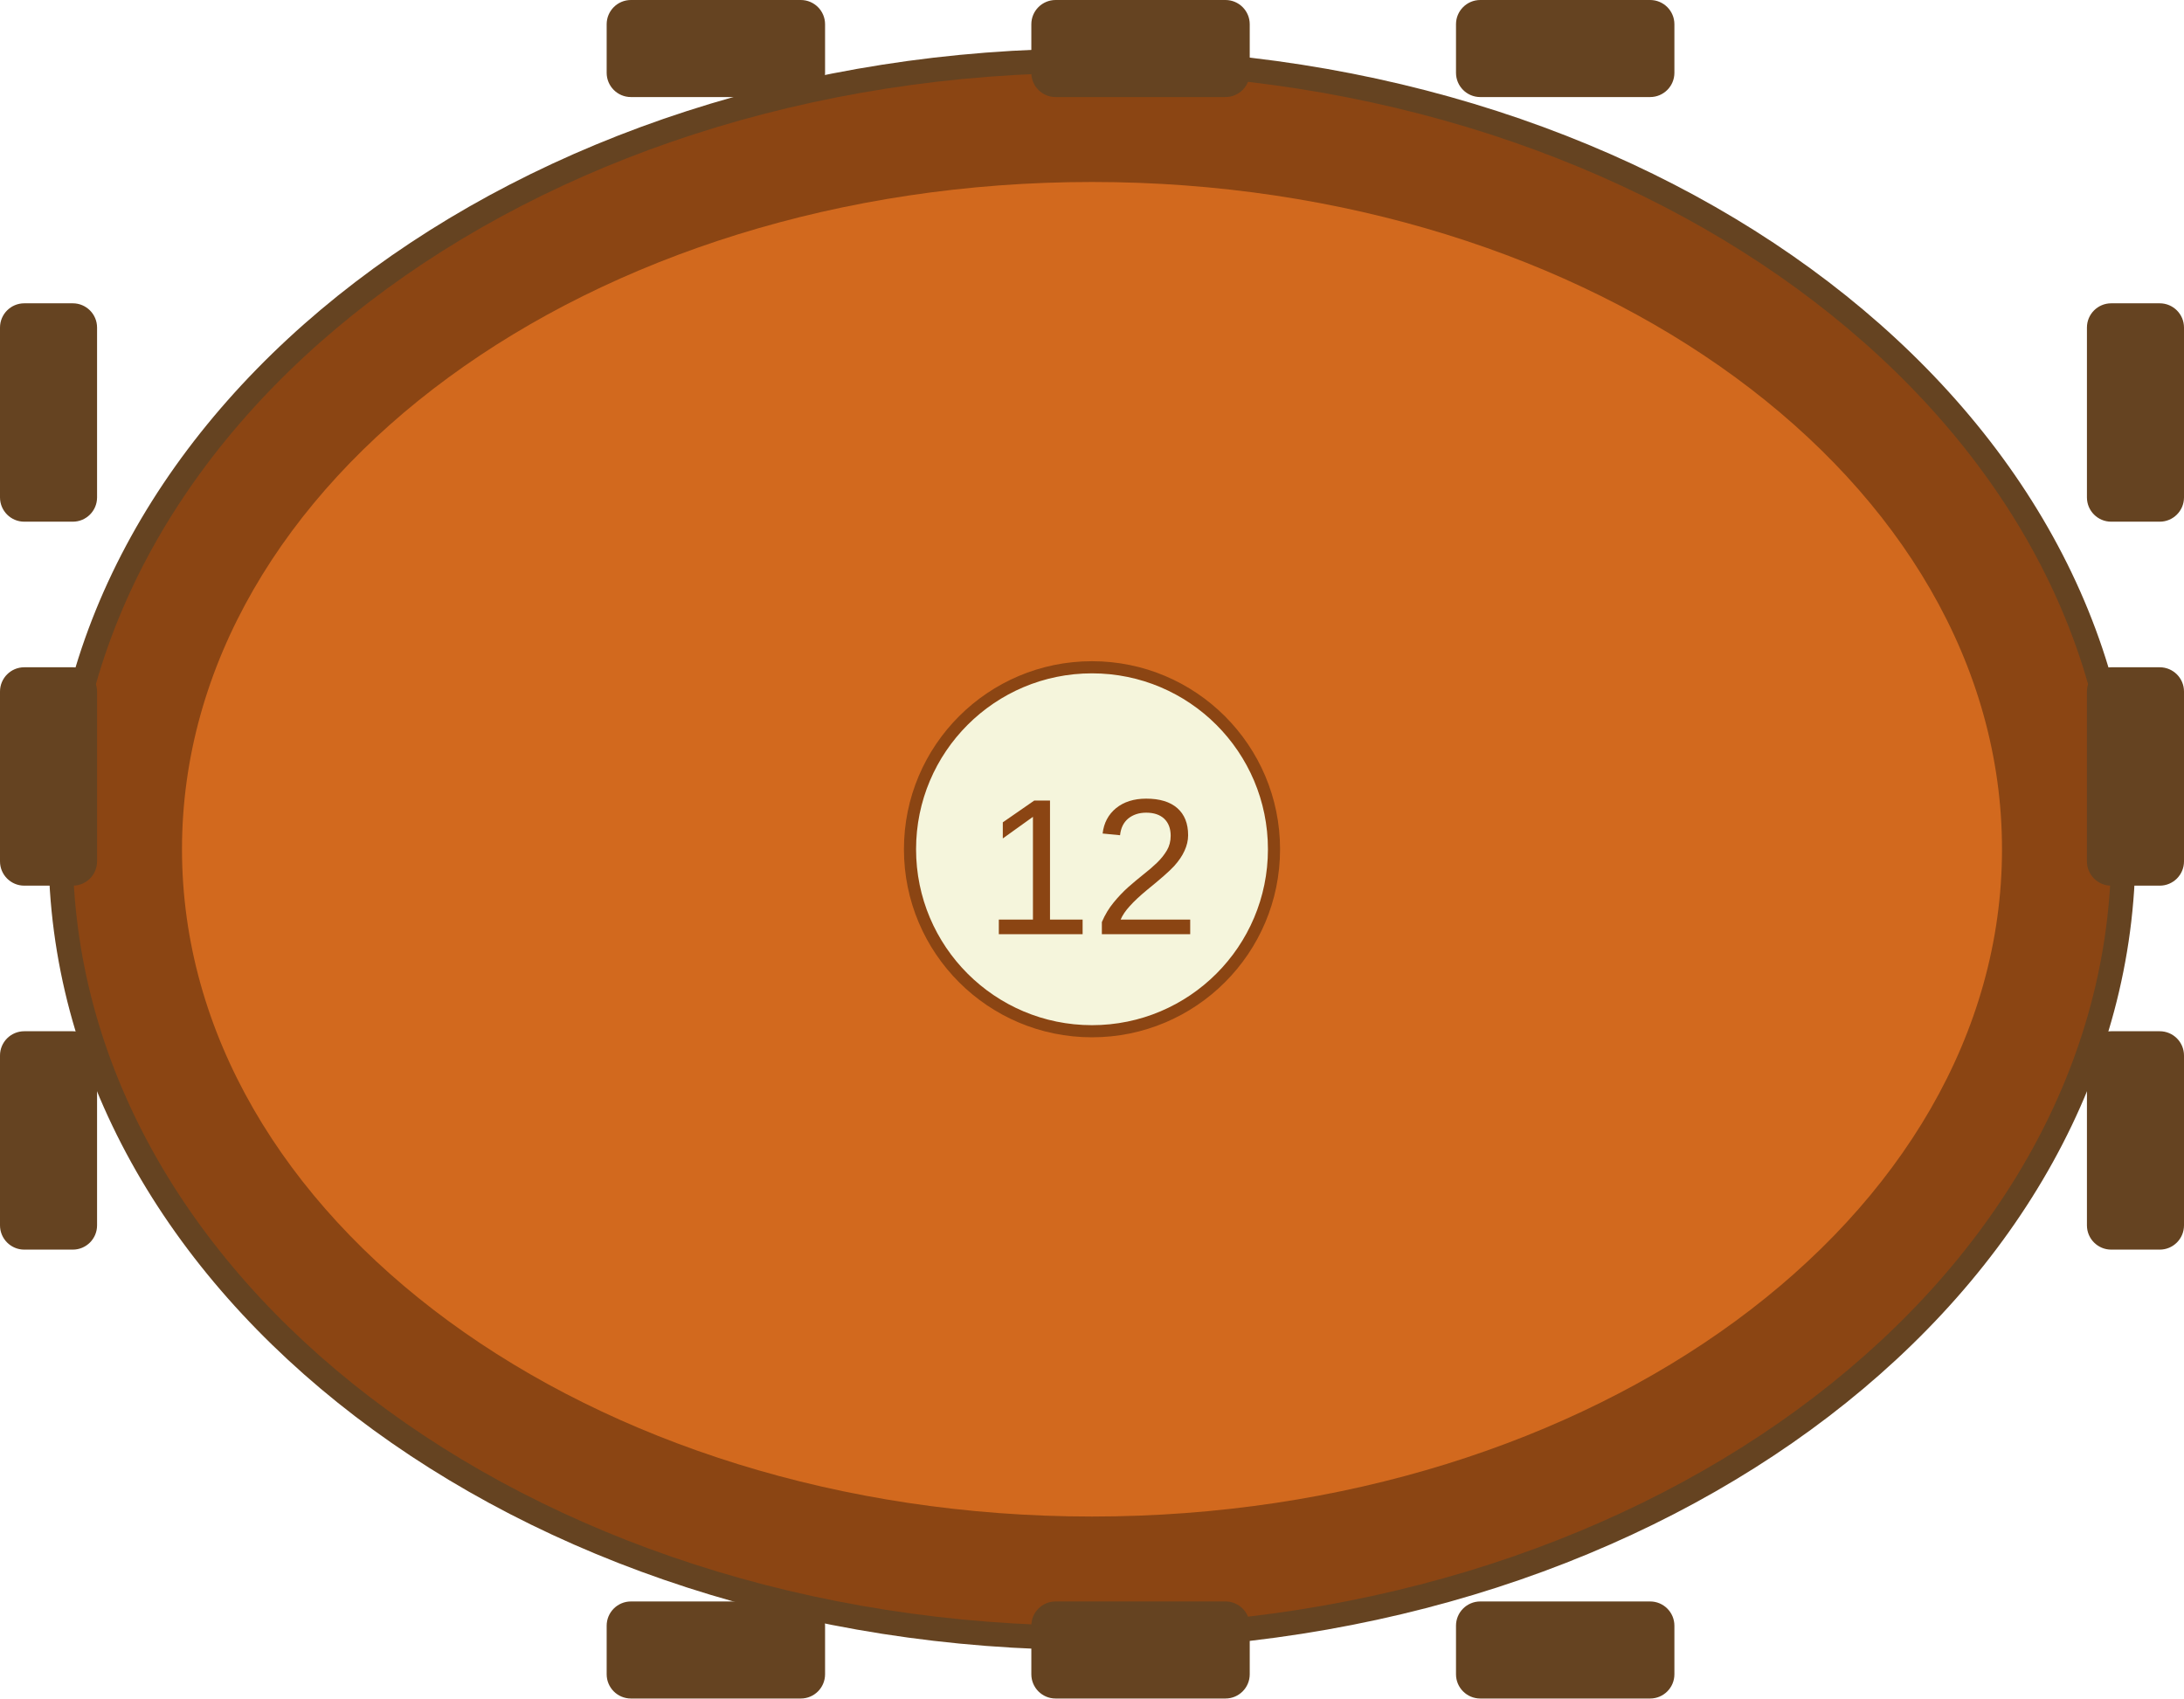
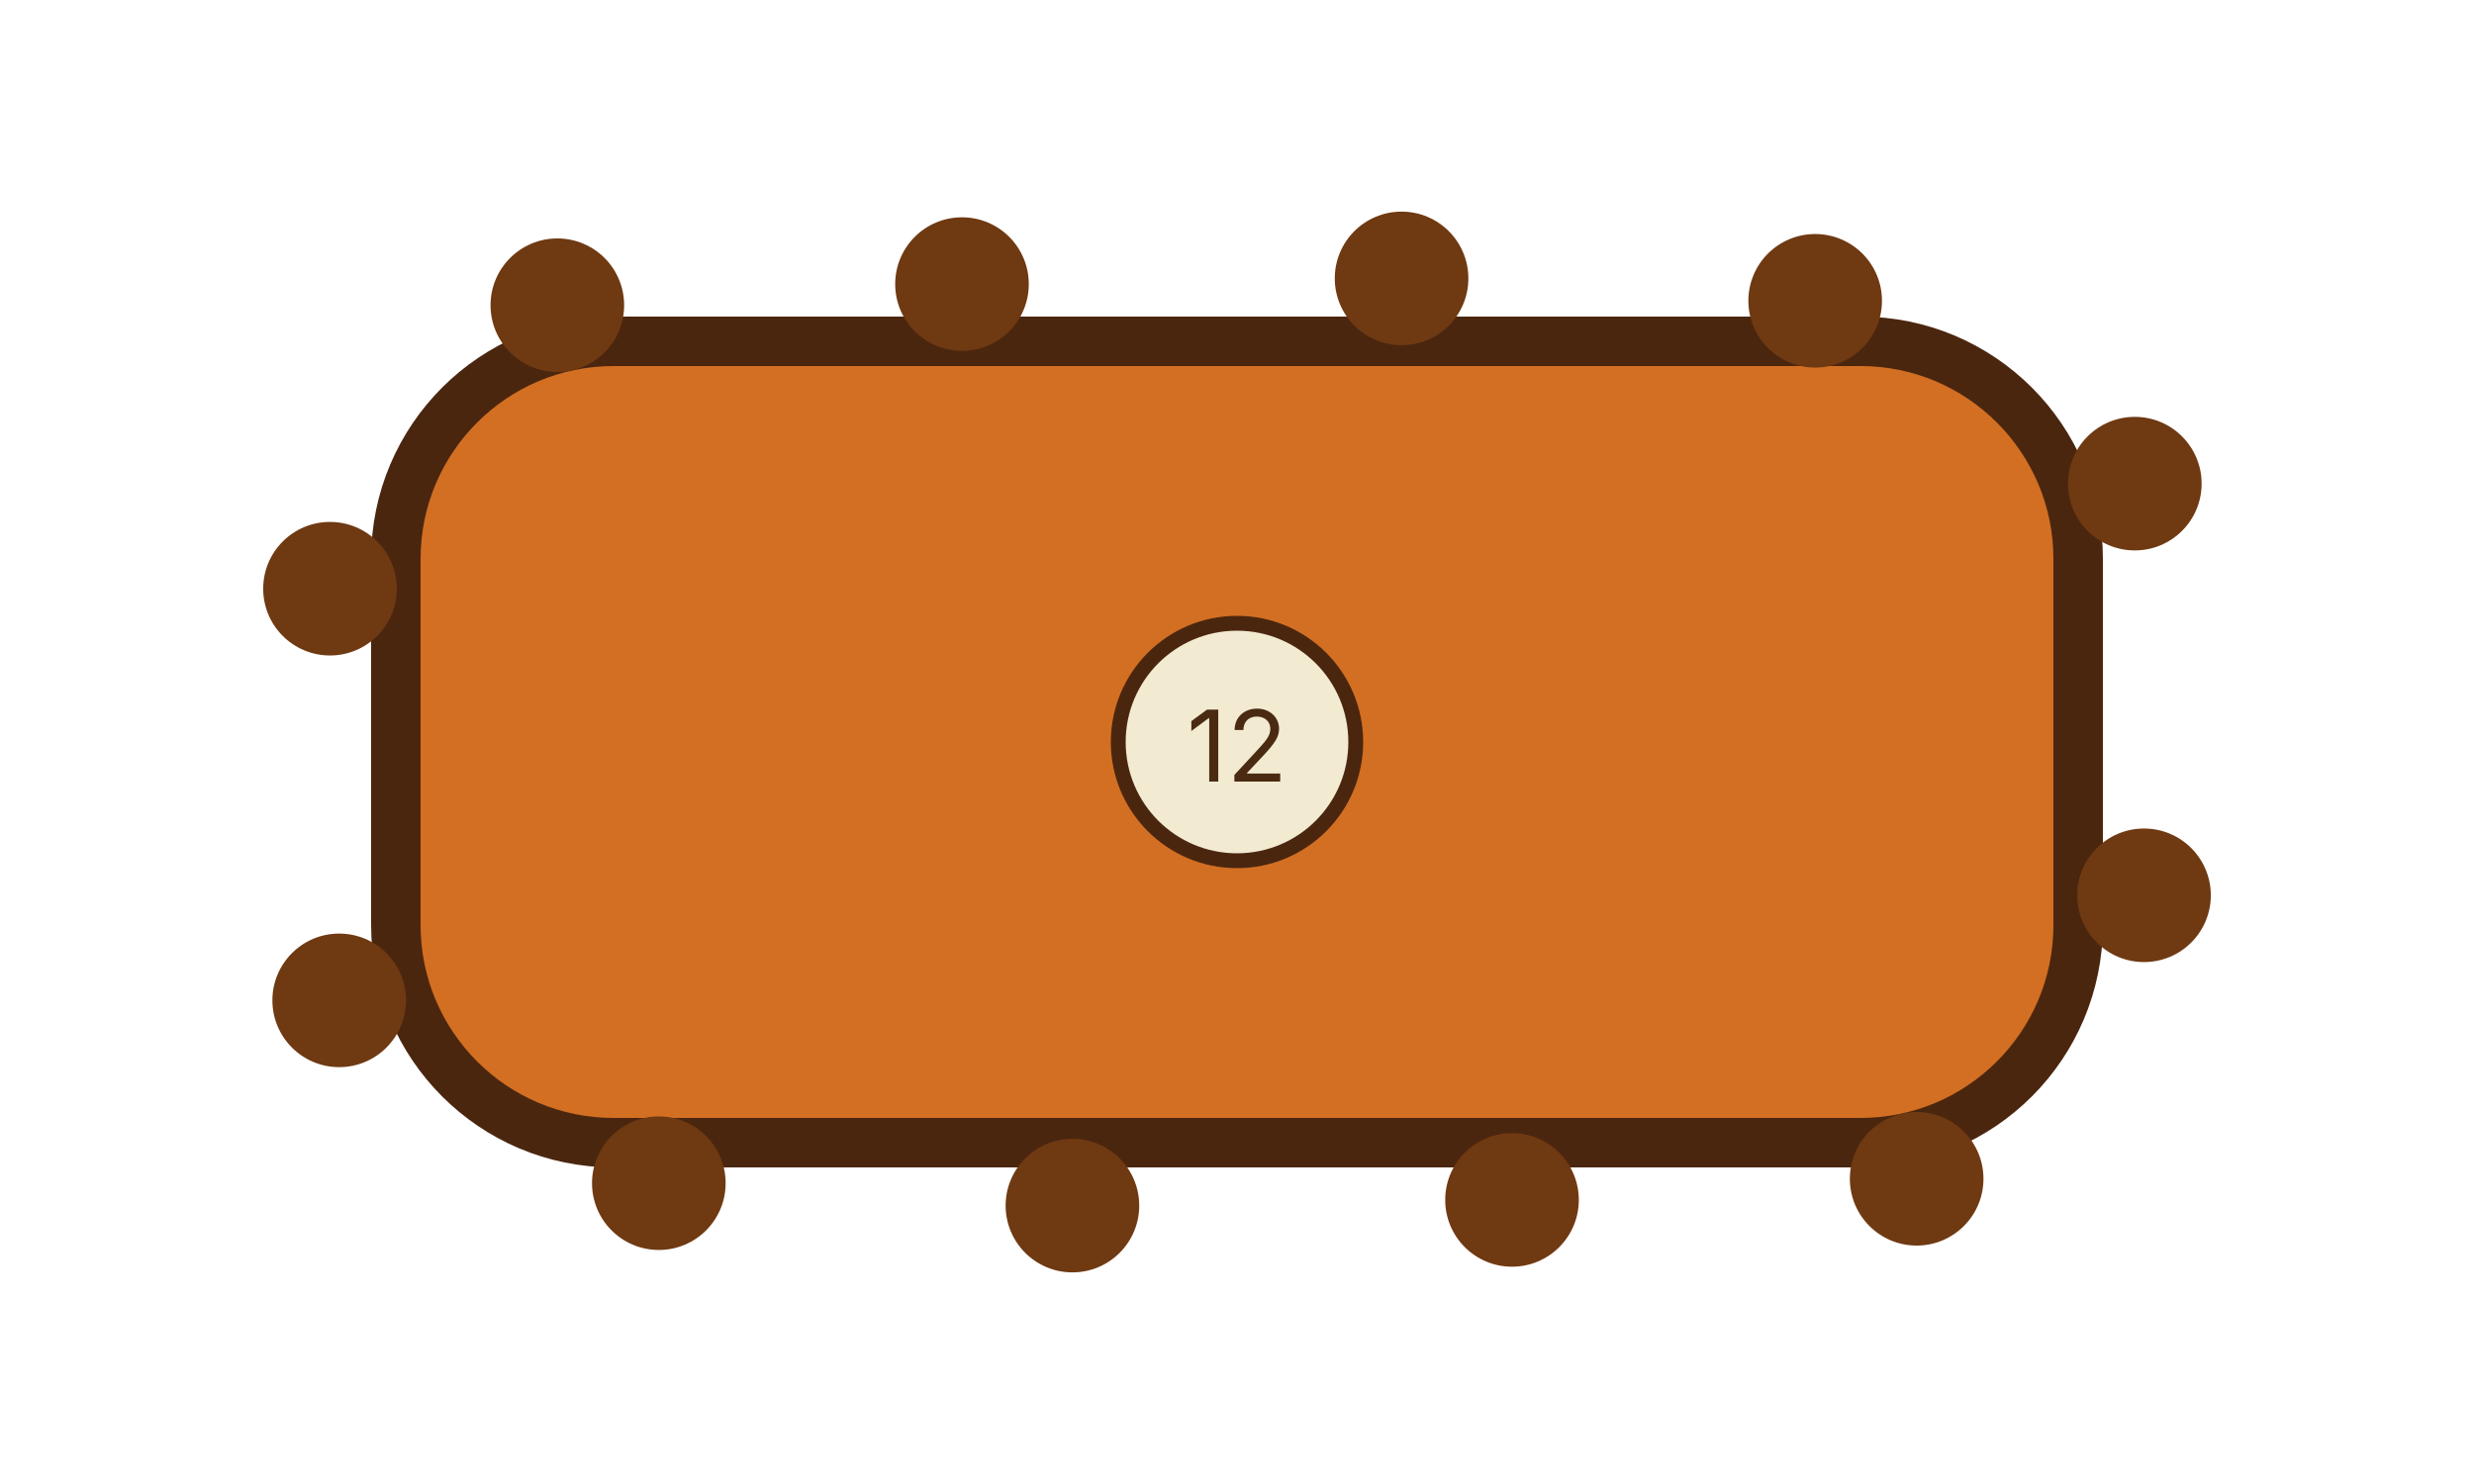
- <svg xmlns="http://www.w3.org/2000/svg" width="180" height="140" viewBox="0 0 180 140">
-   <ellipse cx="90" cy="70" rx="85" ry="65" fill="#8B4513" stroke="#654321" stroke-width="2" />
-   <ellipse cx="90" cy="70" rx="75" ry="55" fill="#D2691E" />
-   <rect x="50" y="0" width="18" height="8" rx="2" ry="2" fill="#654321" />
-   <rect x="85" y="0" width="18" height="8" rx="2" ry="2" fill="#654321" />
-   <rect x="120" y="0" width="18" height="8" rx="2" ry="2" fill="#654321" />
-   <rect x="50" y="132" width="18" height="8" rx="2" ry="2" fill="#654321" />
-   <rect x="85" y="132" width="18" height="8" rx="2" ry="2" fill="#654321" />
-   <rect x="120" y="132" width="18" height="8" rx="2" ry="2" fill="#654321" />
-   <rect x="0" y="25" width="8" height="18" rx="2" ry="2" fill="#654321" />
-   <rect x="0" y="55" width="8" height="18" rx="2" ry="2" fill="#654321" />
-   <rect x="0" y="85" width="8" height="18" rx="2" ry="2" fill="#654321" />
-   <rect x="172" y="25" width="8" height="18" rx="2" ry="2" fill="#654321" />
-   <rect x="172" y="55" width="8" height="18" rx="2" ry="2" fill="#654321" />
-   <rect x="172" y="85" width="8" height="18" rx="2" ry="2" fill="#654321" />
-   <circle cx="90" cy="70" r="15" fill="#F5F5DC" stroke="#8B4513" stroke-width="1" />
-   <text x="90" y="77" text-anchor="middle" font-family="Arial, sans-serif" font-size="16" fill="#8B4513">12</text>
+ <svg xmlns="http://www.w3.org/2000/svg" width="500" height="300" viewBox="0 0 500 300">
+   <rect x="80.00" y="69.00" width="340.00" height="162.00" rx="44" ry="44" fill="#d36f22" stroke="#4b260f" stroke-width="10" />
+   <circle cx="112.64" cy="61.70" r="13.5" fill="#6f3912" />
+   <circle cx="194.42" cy="57.43" r="13.5" fill="#6f3912" />
+   <circle cx="283.26" cy="56.28" r="13.5" fill="#6f3912" />
+   <circle cx="366.85" cy="60.81" r="13.5" fill="#6f3912" />
+   <circle cx="431.45" cy="97.77" r="13.5" fill="#6f3912" />
+   <circle cx="433.31" cy="180.99" r="13.5" fill="#6f3912" />
+   <circle cx="387.36" cy="238.30" r="13.5" fill="#6f3912" />
+   <circle cx="305.58" cy="242.57" r="13.5" fill="#6f3912" />
+   <circle cx="216.74" cy="243.72" r="13.5" fill="#6f3912" />
+   <circle cx="133.15" cy="239.19" r="13.5" fill="#6f3912" />
+   <circle cx="68.55" cy="202.23" r="13.5" fill="#6f3912" />
+   <circle cx="66.69" cy="119.01" r="13.5" fill="#6f3912" />
+   <circle cx="250.00" cy="150.00" r="24" fill="#f3ead2" stroke="#4b260f" stroke-width="3" />
+   <text x="250.00" y="158.00" font-family="Inter,Segoe UI,Arial" font-size="20" text-anchor="middle" fill="#4a2b12">12</text>
</svg>
